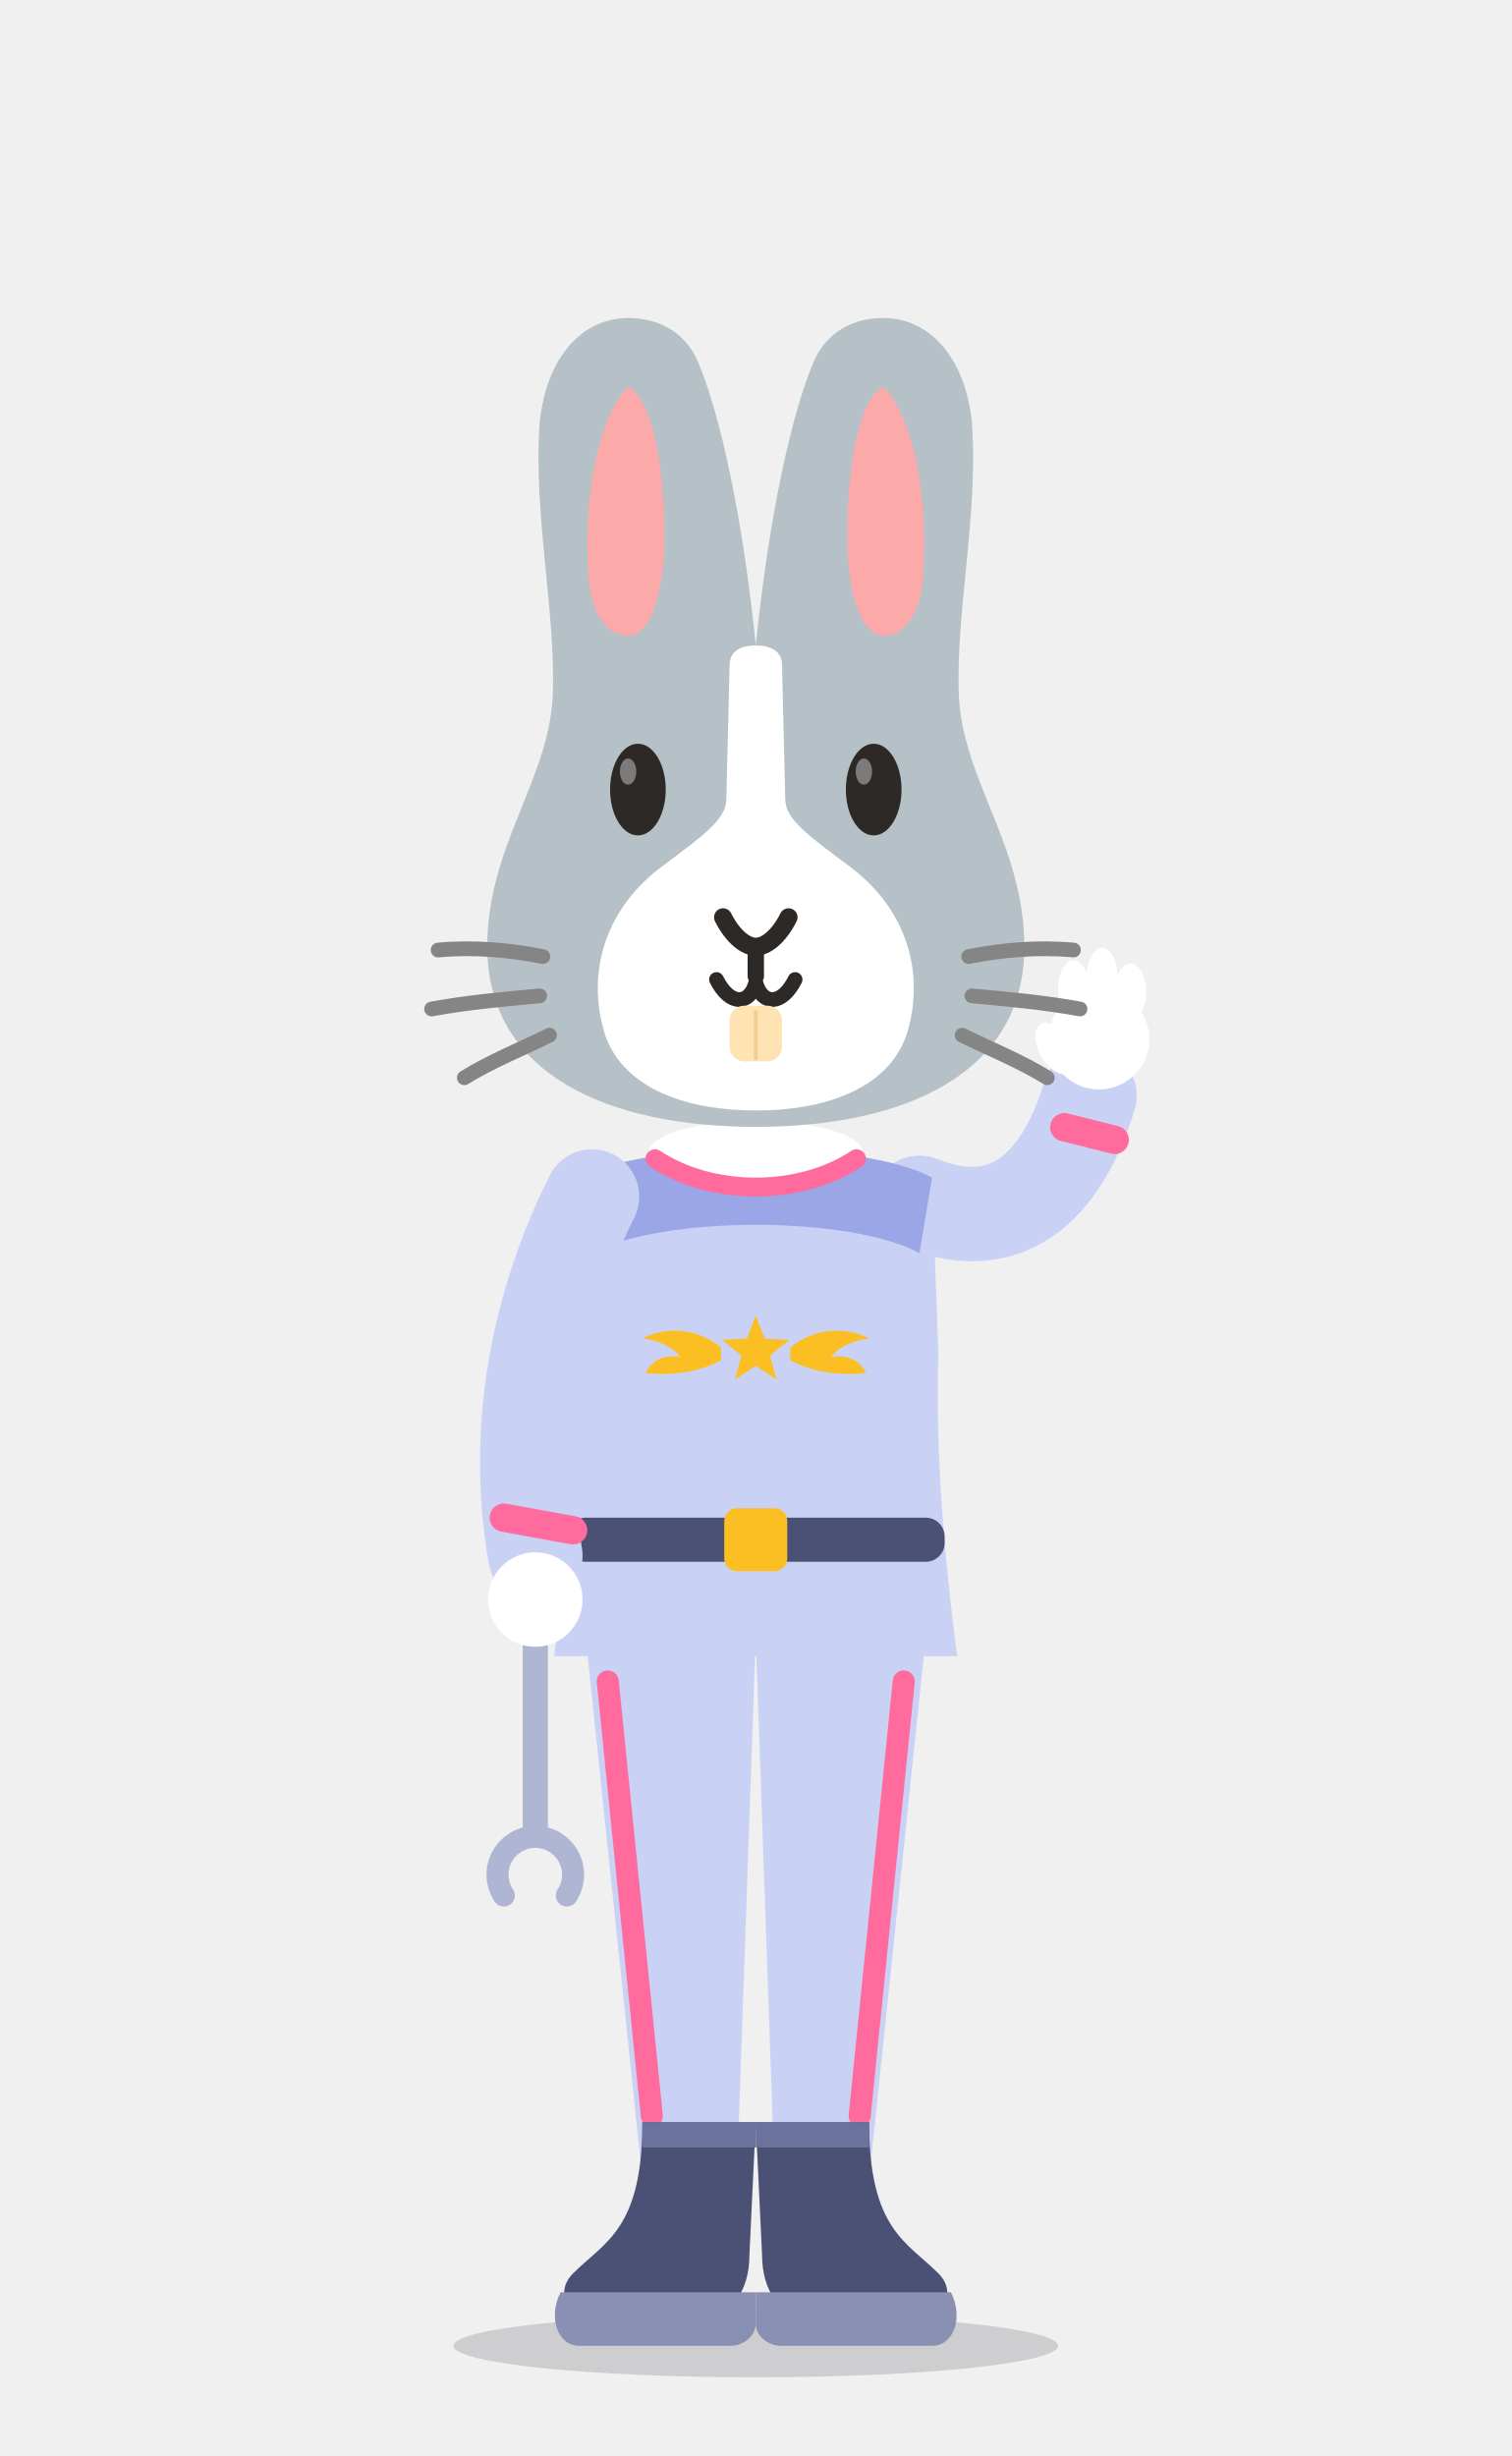
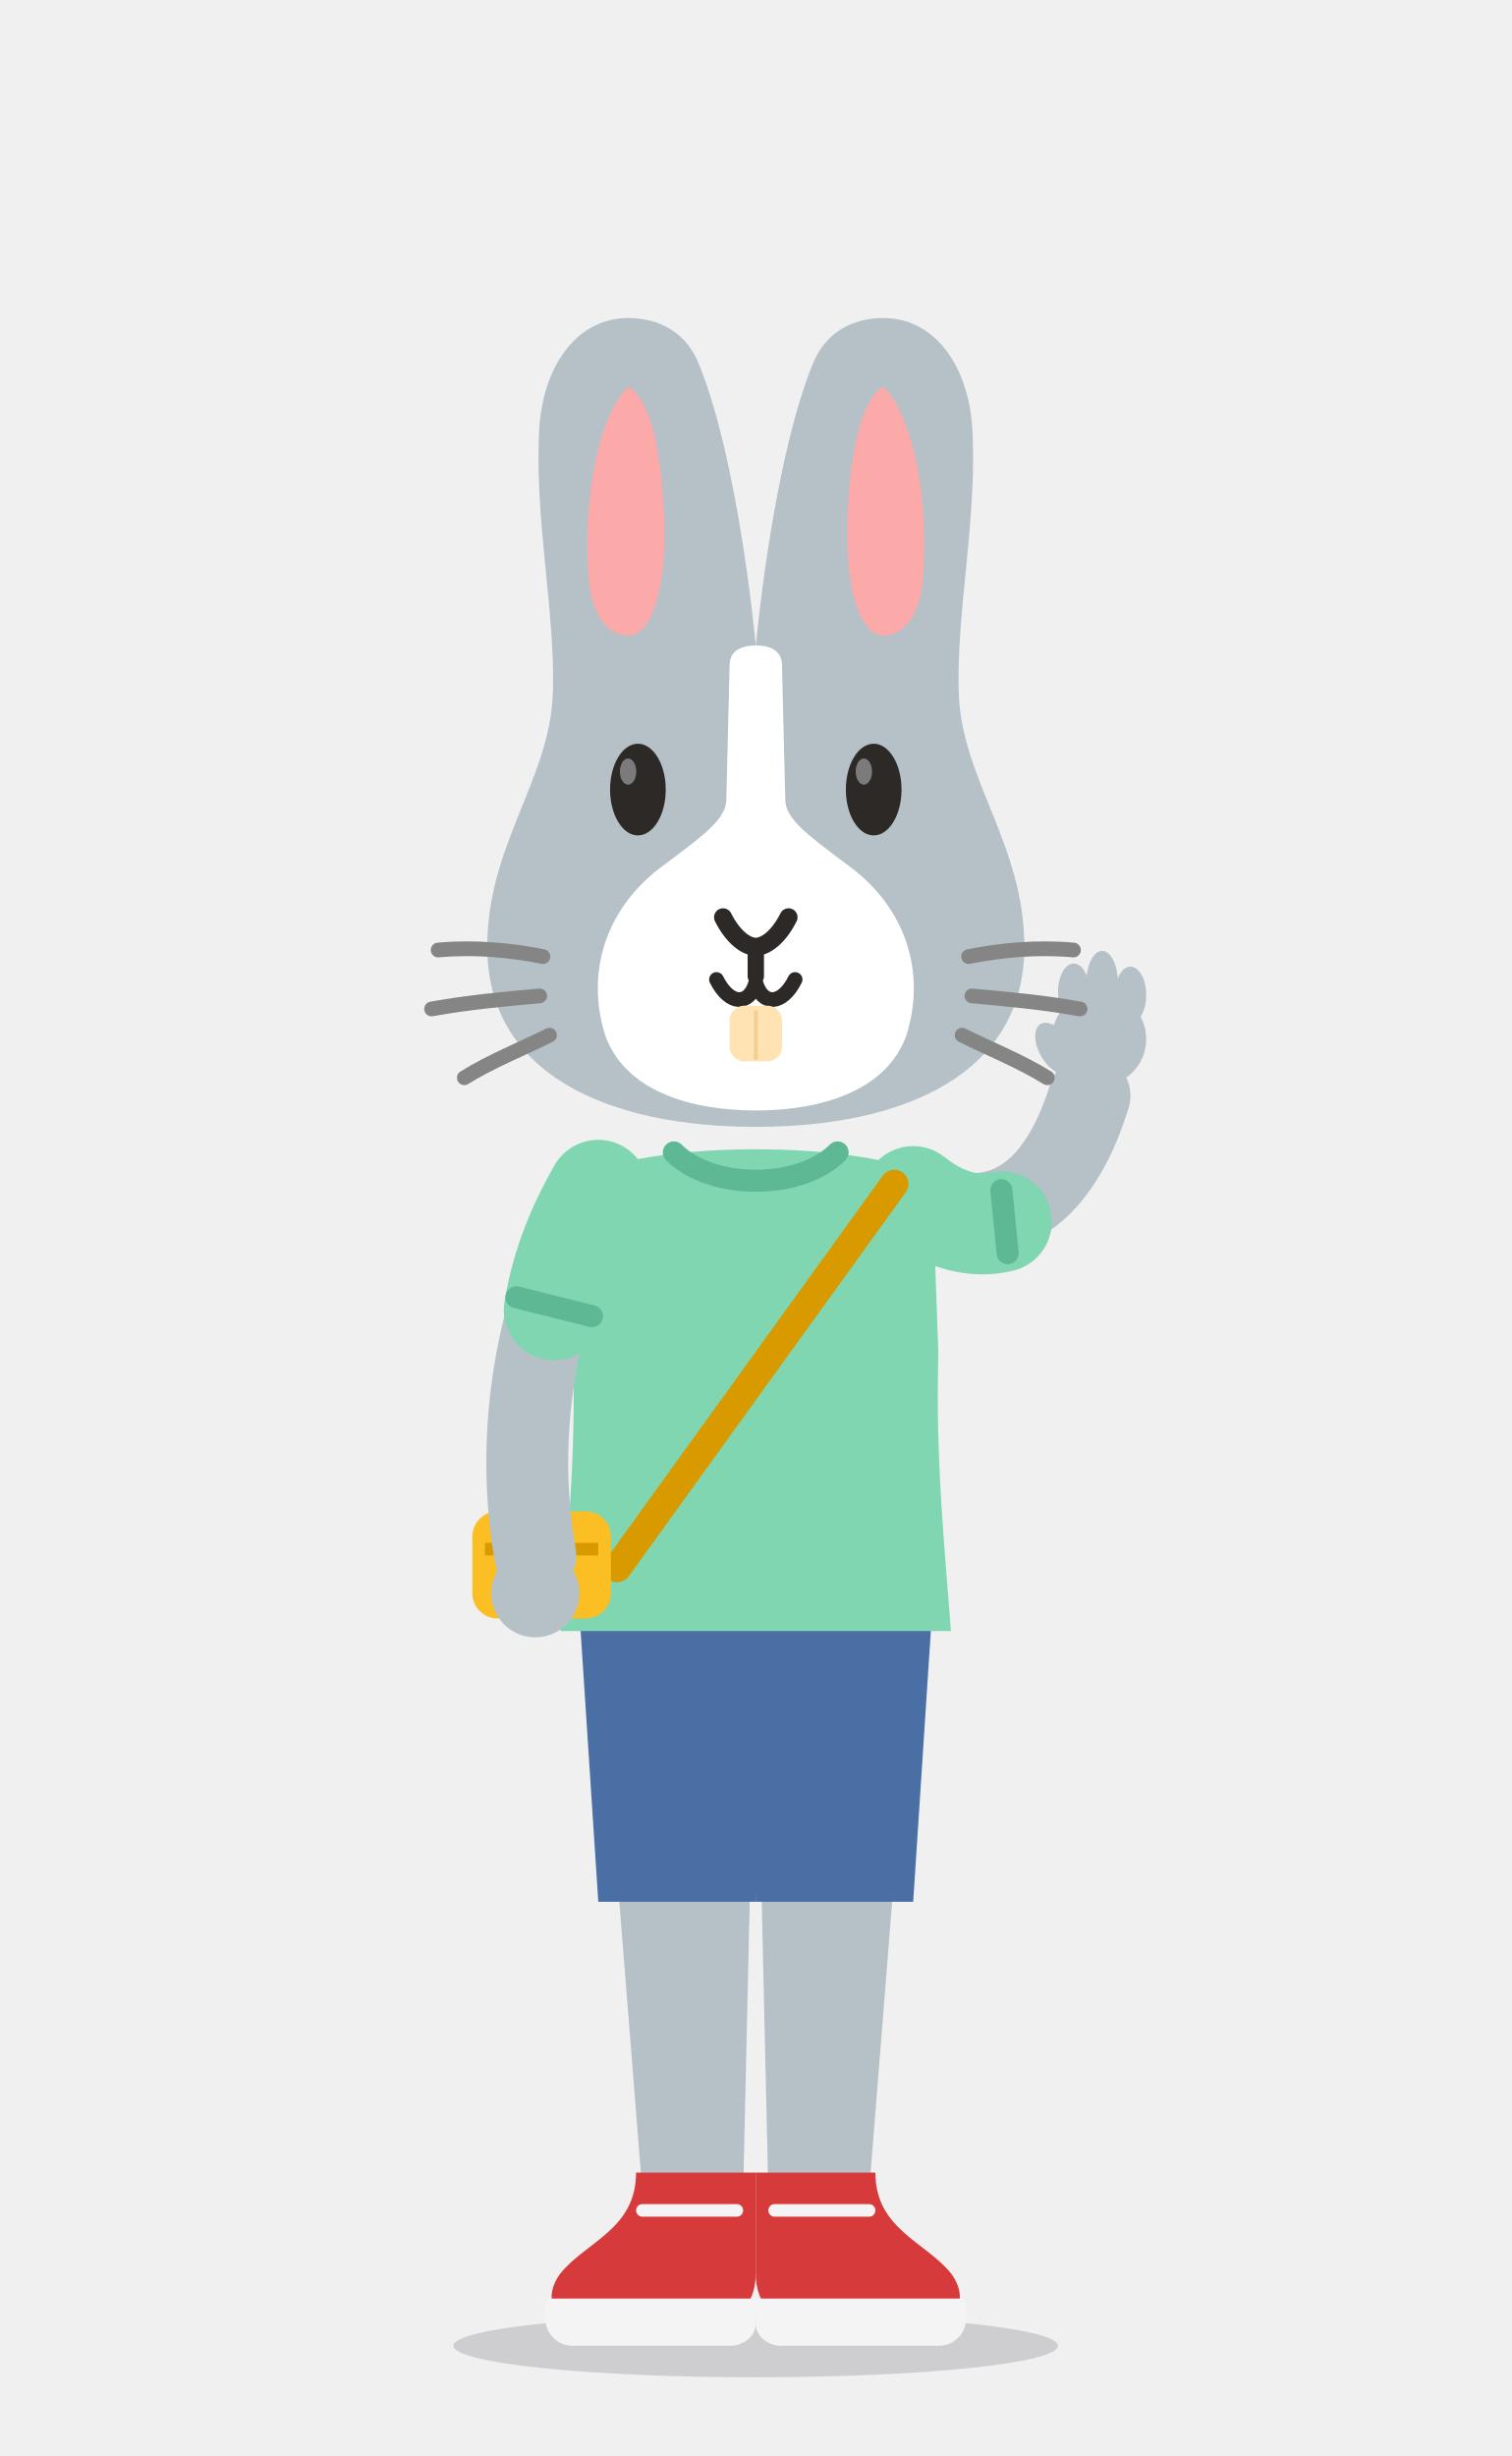
<svg xmlns="http://www.w3.org/2000/svg" viewBox="0 0 480 780" role="img" aria-labelledby="rbf-t">
  <defs>
-     <g id="rbf-boot">
-       <path d="M204 674 H240 L238 716 C238 728 232 736 222 736 H190 C180 736 176 728 182 722 C192 712 204 708 204 674Z" fill="#4b5174" />
-       <path d="M178 728 H240 V738 C240 742 236 745 232 745 H184 C177 745 174 736 178 728Z" fill="#8a90b4" />
-       <rect x="204" y="674" width="36" height="8" fill="#6b739c" />
+     <g id="rbf-shoe">
+       <path d="M202 690 H240 L240 722 C240 732 234 738 224 738 H186 C176 738 172 730 178 722 C186 712 202 708 202 690Z" fill="#d63a3a" />
+       <path d="M174 730 H240 V738 C240 742 236 745 232 745 H182 C175 745 171 738 174 730Z" fill="#f4f4f4" />
+       <path d="M204 702 H234" stroke="#f4f4f4" stroke-width="4" stroke-linecap="round" />
    </g>
  </defs>
  <ellipse id="rbf-shadow" cx="240" cy="745" rx="96" ry="10" fill="#1a1a2e" opacity=".16" />
  <g id="rbf-legs">
-     <path d="M186 520 H240 L234 692 H204Z" fill="#c9d2f5" />
-     <path d="M294 520 H240 L246 692 H276Z" fill="#c9d2f5" />
-     <g fill="none" stroke="#ff6b9d" stroke-width="7" stroke-linecap="round">
-       <path d="M193 534 L207 672" />
-       <path d="M287 534 L273 672" />
-     </g>
-     <use href="#rbf-boot" />
-     <use href="#rbf-boot" transform="translate(480 0) scale(-1 1)" />
+     <path d="M190 520 H240 L236 696 H204Z" fill="#b5c1c6" />
+     <path d="M290 520 H240 L244 696 H276Z" fill="#b5c1c6" />
+     <path d="M184 512 H242 L240 604 H190Z" fill="#4a6fa5" />
+     <path d="M296 512 H238 L240 604 H290Z" fill="#4a6fa5" />
+     <use href="#rbf-shoe" />
+     <use href="#rbf-shoe" transform="translate(480 0) scale(-1 1)" />
  </g>
  <g id="rbf-arm-wave">
-     <path d="M292 382 C322 394 338 374 346 348" fill="none" stroke="#c9d2f5" stroke-width="30" stroke-linecap="round" />
-     <path d="M338 358 L354 362" stroke="#ff6b9d" stroke-width="9" stroke-linecap="round" />
-     <circle cx="349" cy="330" r="16" fill="#fff" />
-     <g fill="#fff">
-       <ellipse cx="341" cy="314" rx="5" ry="9" />
-       <ellipse cx="350" cy="311" rx="5" ry="10" />
-       <ellipse cx="359" cy="315" rx="5" ry="9" />
+     <path d="M292 382 C322 394 338 374 346 348" fill="none" stroke="#b5c1c6" stroke-width="26" stroke-linecap="round" />
+     <path d="M290 380 C300 388 310 390 318 388" fill="none" stroke="#7fd6b0" stroke-width="32" stroke-linecap="round" />
+     <path d="M318 378 L320 398" stroke="#5fb894" stroke-width="7" stroke-linecap="round" />
+     <circle cx="349" cy="330" r="15" fill="#b5c1c6" />
+     <g fill="#b5c1c6">
+       <ellipse cx="341" cy="315" rx="5" ry="9" />
+       <ellipse cx="350" cy="312" rx="5" ry="10" />
+       <ellipse cx="359" cy="316" rx="5" ry="9" />
      <ellipse cx="335" cy="333" rx="5" ry="9" transform="rotate(-30 335 333)" />
    </g>
  </g>
  <g id="rbf-torso">
-     <path d="M184 374 C206 362 274 362 296 374 L298 430 C297 462 300 496 304 526 L176 526 C180 496 183 462 182 430Z" fill="#c9d2f5" />
-     <path d="M184 374 C206 362 274 362 296 374 L292 398 C270 386 210 386 188 398Z" fill="#9aa6e6" />
-     <g id="rbf-pilot-badge" transform="translate(240 428)" fill="#fbbf24">
-       <path d="M-11 0 C-18 -6 -28 -7 -36 -3 C-30 -2 -26 0 -24 3 C-29 2 -33 4 -35 8 C-28 9 -18 8 -11 4Z" />
-       <path d="M11 0 C18 -6 28 -7 36 -3 C30 -2 26 0 24 3 C29 2 33 4 35 8 C28 9 18 8 11 4Z" />
-       <path transform="translate(0 1) scale(1.6)" d="M0 -7 L1.76 -2.43 L6.66 -2.16 L2.85 .93 L4.11 5.66 L0 3 L-4.11 5.66 L-2.85 .93 L-6.66 -2.16 L-1.76 -2.43Z" />
-     </g>
-     <rect x="180" y="482" width="120" height="14" rx="6" fill="#4b5174" />
-     <rect x="230" y="479" width="20" height="20" rx="4" fill="#fbbf24" />
-     <ellipse cx="240" cy="366" rx="34" ry="10" fill="#fff" />
-     <path d="M208 368 C226 380 254 380 272 368" fill="none" stroke="#ff6b9d" stroke-width="6" stroke-linecap="round" />
+     <path d="M184 374 C206 362 274 362 296 374 L298 430 C297 462 300 492 302 518 L178 518 C180 492 183 462 182 430Z" fill="#7fd6b0" />
+     <path d="M214 366 C226 378 254 378 266 366" fill="none" stroke="#5fb894" stroke-width="7" stroke-linecap="round" />
+     <path d="M284 376 L196 498" fill="none" stroke="#d99a00" stroke-width="9" stroke-linecap="round" />
  </g>
-   <g id="rbf-arm-wrench">
-     <rect x="166" y="500" width="8" height="86" rx="4" fill="#aeb6d4" />
-     <path d="M160 602 A12 12 0 1 1 180 602" fill="none" stroke="#aeb6d4" stroke-width="7" stroke-linecap="round" />
-     <path d="M188 380 C168 420 164 460 170 494" fill="none" stroke="#c9d2f5" stroke-width="30" stroke-linecap="round" />
-     <path d="M160 482 L182 486" stroke="#ff6b9d" stroke-width="9" stroke-linecap="round" />
-     <circle cx="170" cy="508" r="15" fill="#fff" />
+   <g id="rbf-arm-bag">
+     <rect x="150" y="480" width="44" height="34" rx="8" fill="#fbbf24" />
+     <path d="M154 492 H190" stroke="#d99a00" stroke-width="4" />
+     <path d="M188 380 C168 420 164 460 170 494" fill="none" stroke="#b5c1c6" stroke-width="26" stroke-linecap="round" />
+     <path d="M190 378 C182 392 178 404 176 416" fill="none" stroke="#7fd6b0" stroke-width="32" stroke-linecap="round" />
+     <path d="M164 412 L188 418" stroke="#5fb894" stroke-width="7" stroke-linecap="round" />
+     <circle cx="170" cy="506" r="14" fill="#b5c1c6" />
  </g>
  <g id="rbf-head" transform="translate(106.9 95.8) scale(.52)">
    <path id="rbf-head" fill="#b5c1c6" d="M256 210 C250 150 238 80 222 40 C214 18 196 10 178 10 C150 10 128 34 124 74 C120 130 134 190 132 240 C130 292 92 332 92 394 C92 472 166 504 256 504 C346 504 420 472 420 394 C420 332 382 292 380 240 C378 190 392 130 388 74 C384 34 362 10 334 10 C316 10 298 18 290 40 C274 80 262 150 256 210Z" />
    <g id="rbf-ear-inner" fill="#fba9a9">
      <path d="M178 52 C160 70 150 120 154 170 C156 192 166 204 178 204 C192 204 202 176 200 130 C198 86 190 58 178 52Z" />
      <path d="M334 52 C352 70 362 120 358 170 C356 192 346 204 334 204 C320 204 310 176 312 130 C314 86 322 58 334 52Z" />
    </g>
    <path id="rbf-blaze" fill="#fff" d="M240 222 C240 214 246 210 256 210 C266 210 272 214 272 222 L274 304 C274 316 288 326 312 344 C348 370 360 410 348 448 C336 482 296 494 256 494 C216 494 176 482 164 448 C152 410 164 370 200 344 C224 326 238 316 238 304Z" />
    <g id="rbf-eyes" fill="#2d2927">
      <ellipse cx="184" cy="298" rx="17" ry="28" />
      <ellipse cx="328" cy="298" rx="17" ry="28" />
      <g fill="#7b7b7b">
        <ellipse cx="178" cy="287" rx="5" ry="8" />
        <ellipse cx="322" cy="287" rx="5" ry="8" />
      </g>
    </g>
    <g id="rbf-whiskers" fill="none" stroke="#858585" stroke-width="9" stroke-linecap="round">
      <path d="M126 400 C106 396 84 394 62 396" />
      <path d="M124 424 C102 426 80 428 58 432" />
      <path d="M130 448 C114 456 94 464 78 474" />
      <path d="M386 400 C406 396 428 394 450 396" />
      <path d="M388 424 C410 426 432 428 454 432" />
      <path d="M382 448 C398 456 418 464 434 474" />
    </g>
    <g id="rbf-mouth">
      <path d="M236 376 C242 388 250 394 256 394 C262 394 270 388 276 376" fill="none" stroke="#2d2927" stroke-width="11" stroke-linecap="round" />
      <path d="M256 394 L256 412" stroke="#2d2927" stroke-width="10" stroke-linecap="round" />
      <path d="M232 414 C240 430 252 430 256 416 C260 430 272 430 280 414" fill="none" stroke="#2d2927" stroke-width="9" stroke-linecap="round" stroke-linejoin="round" />
      <rect x="240" y="430" width="32" height="34" rx="9" fill="#ffe3b3" />
      <path d="M256 434 V462" stroke="#f3cf93" stroke-width="2.5" stroke-linecap="round" />
    </g>
  </g>
</svg>
